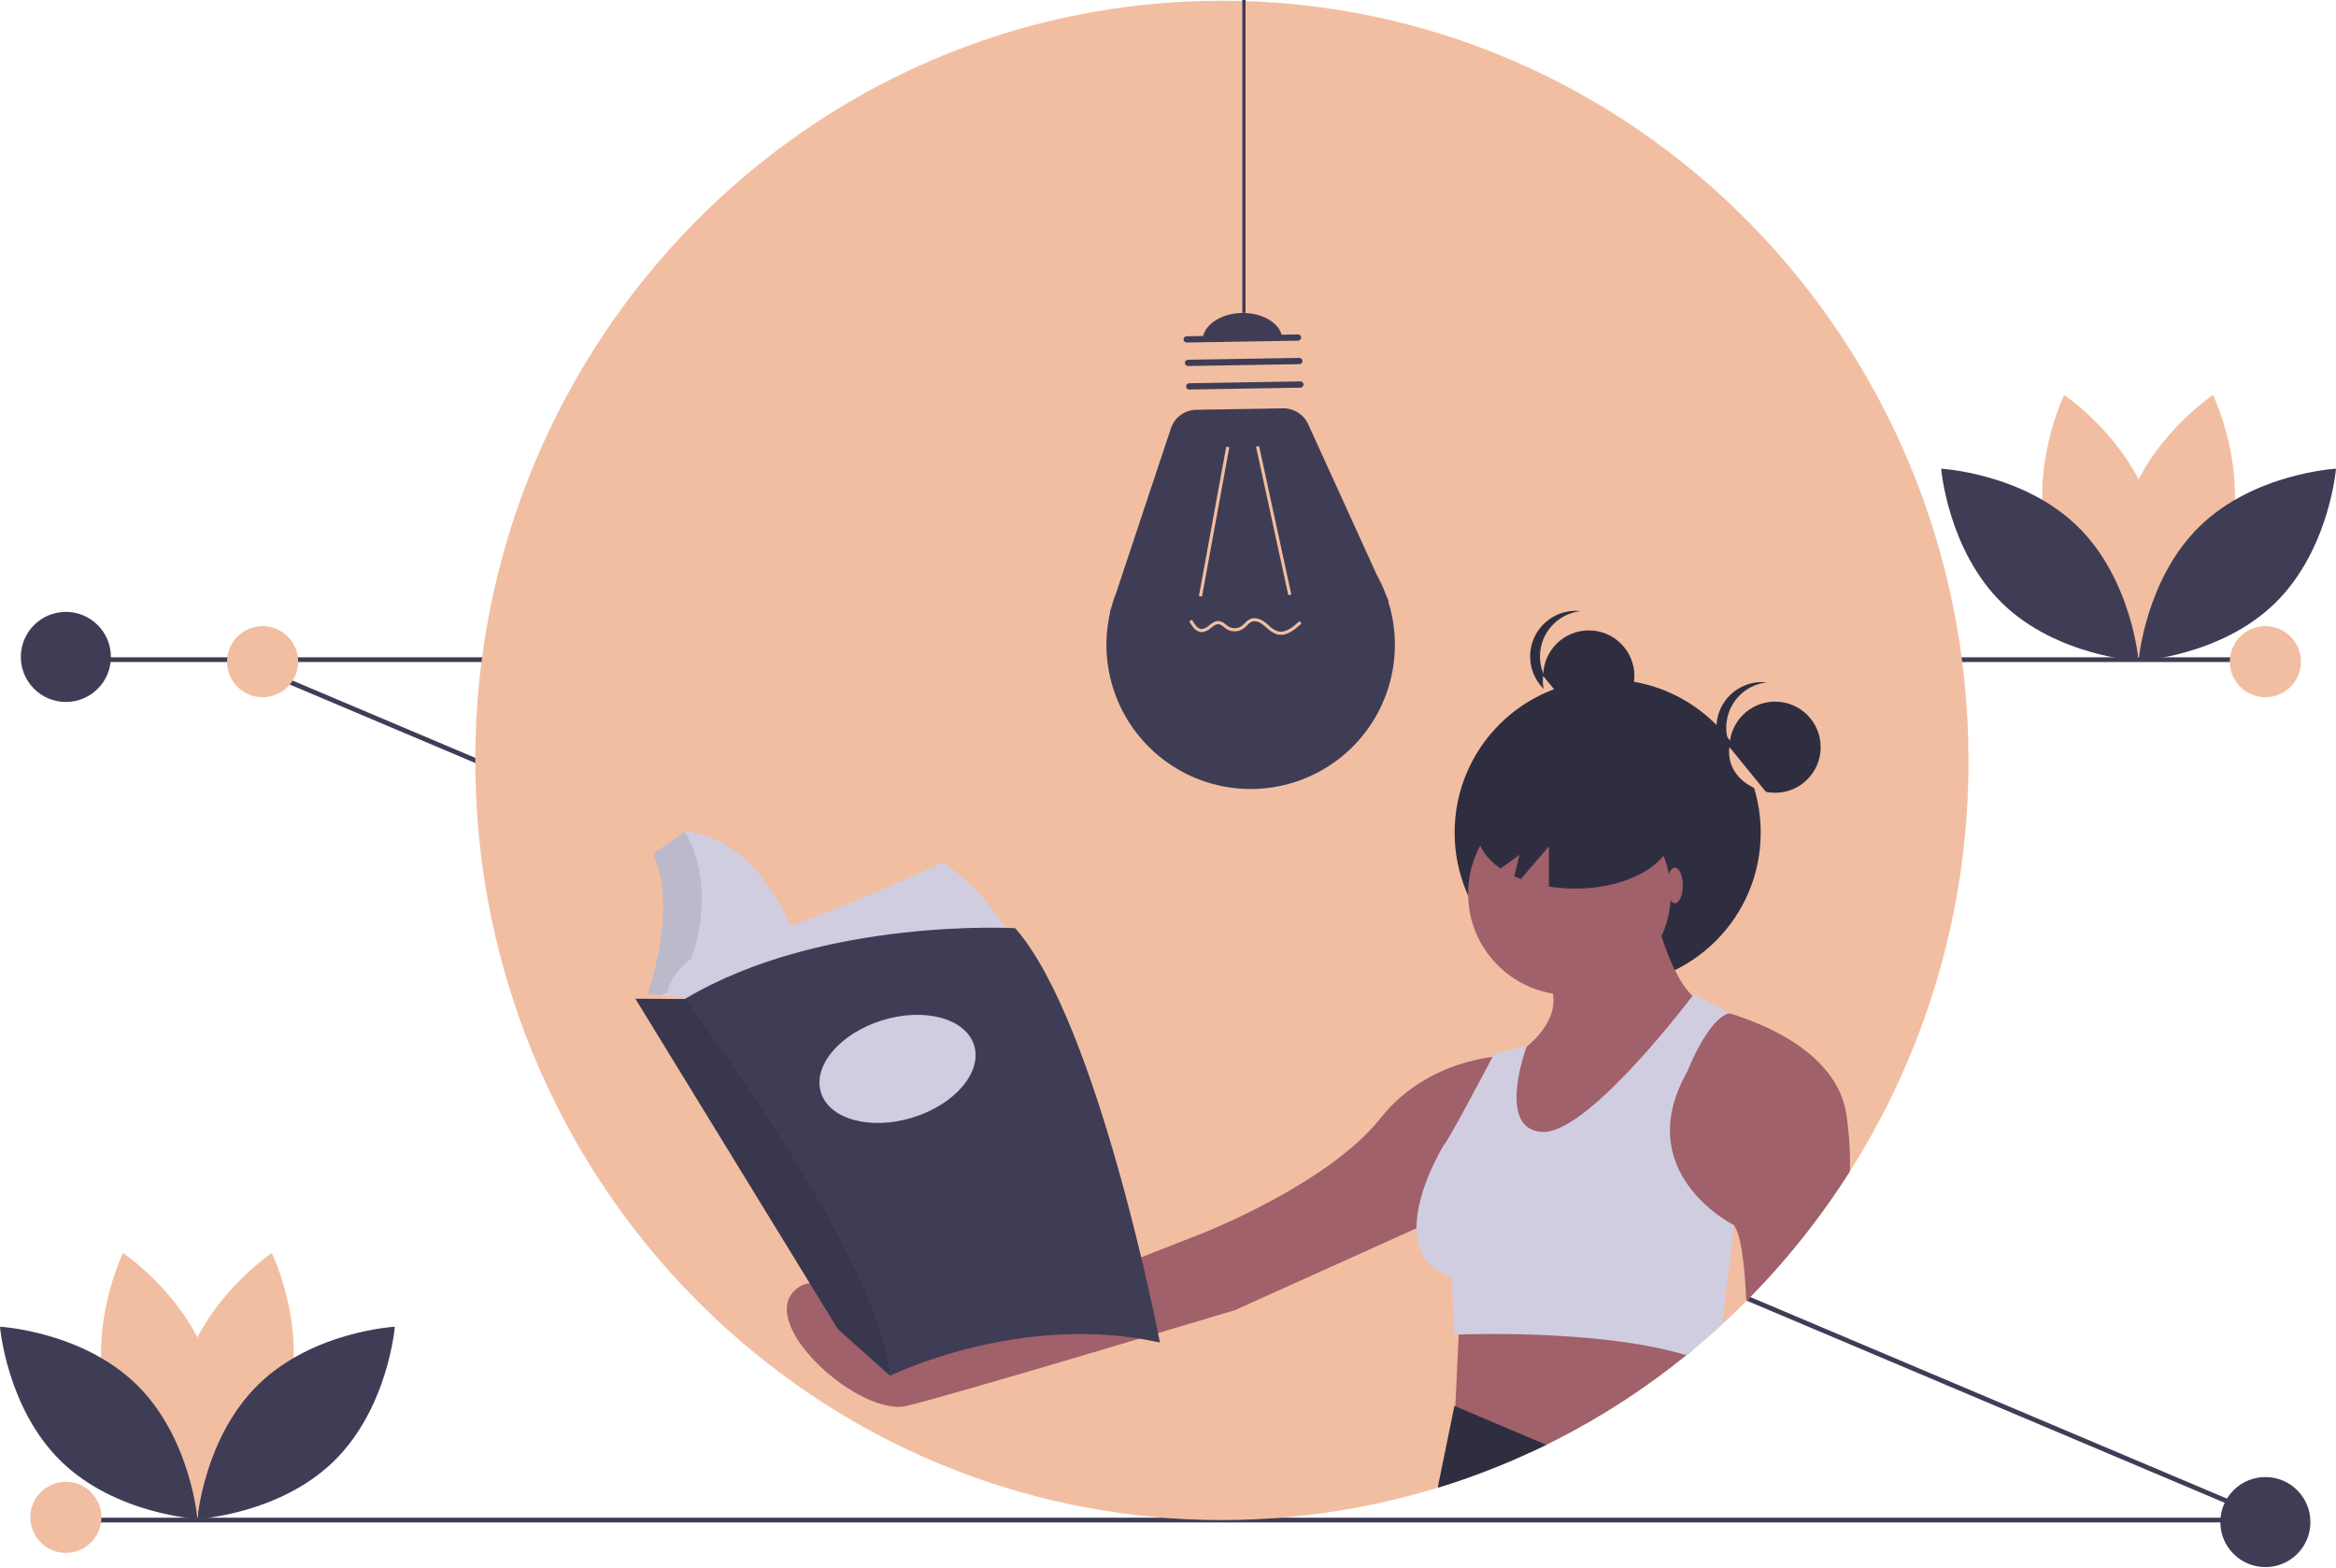
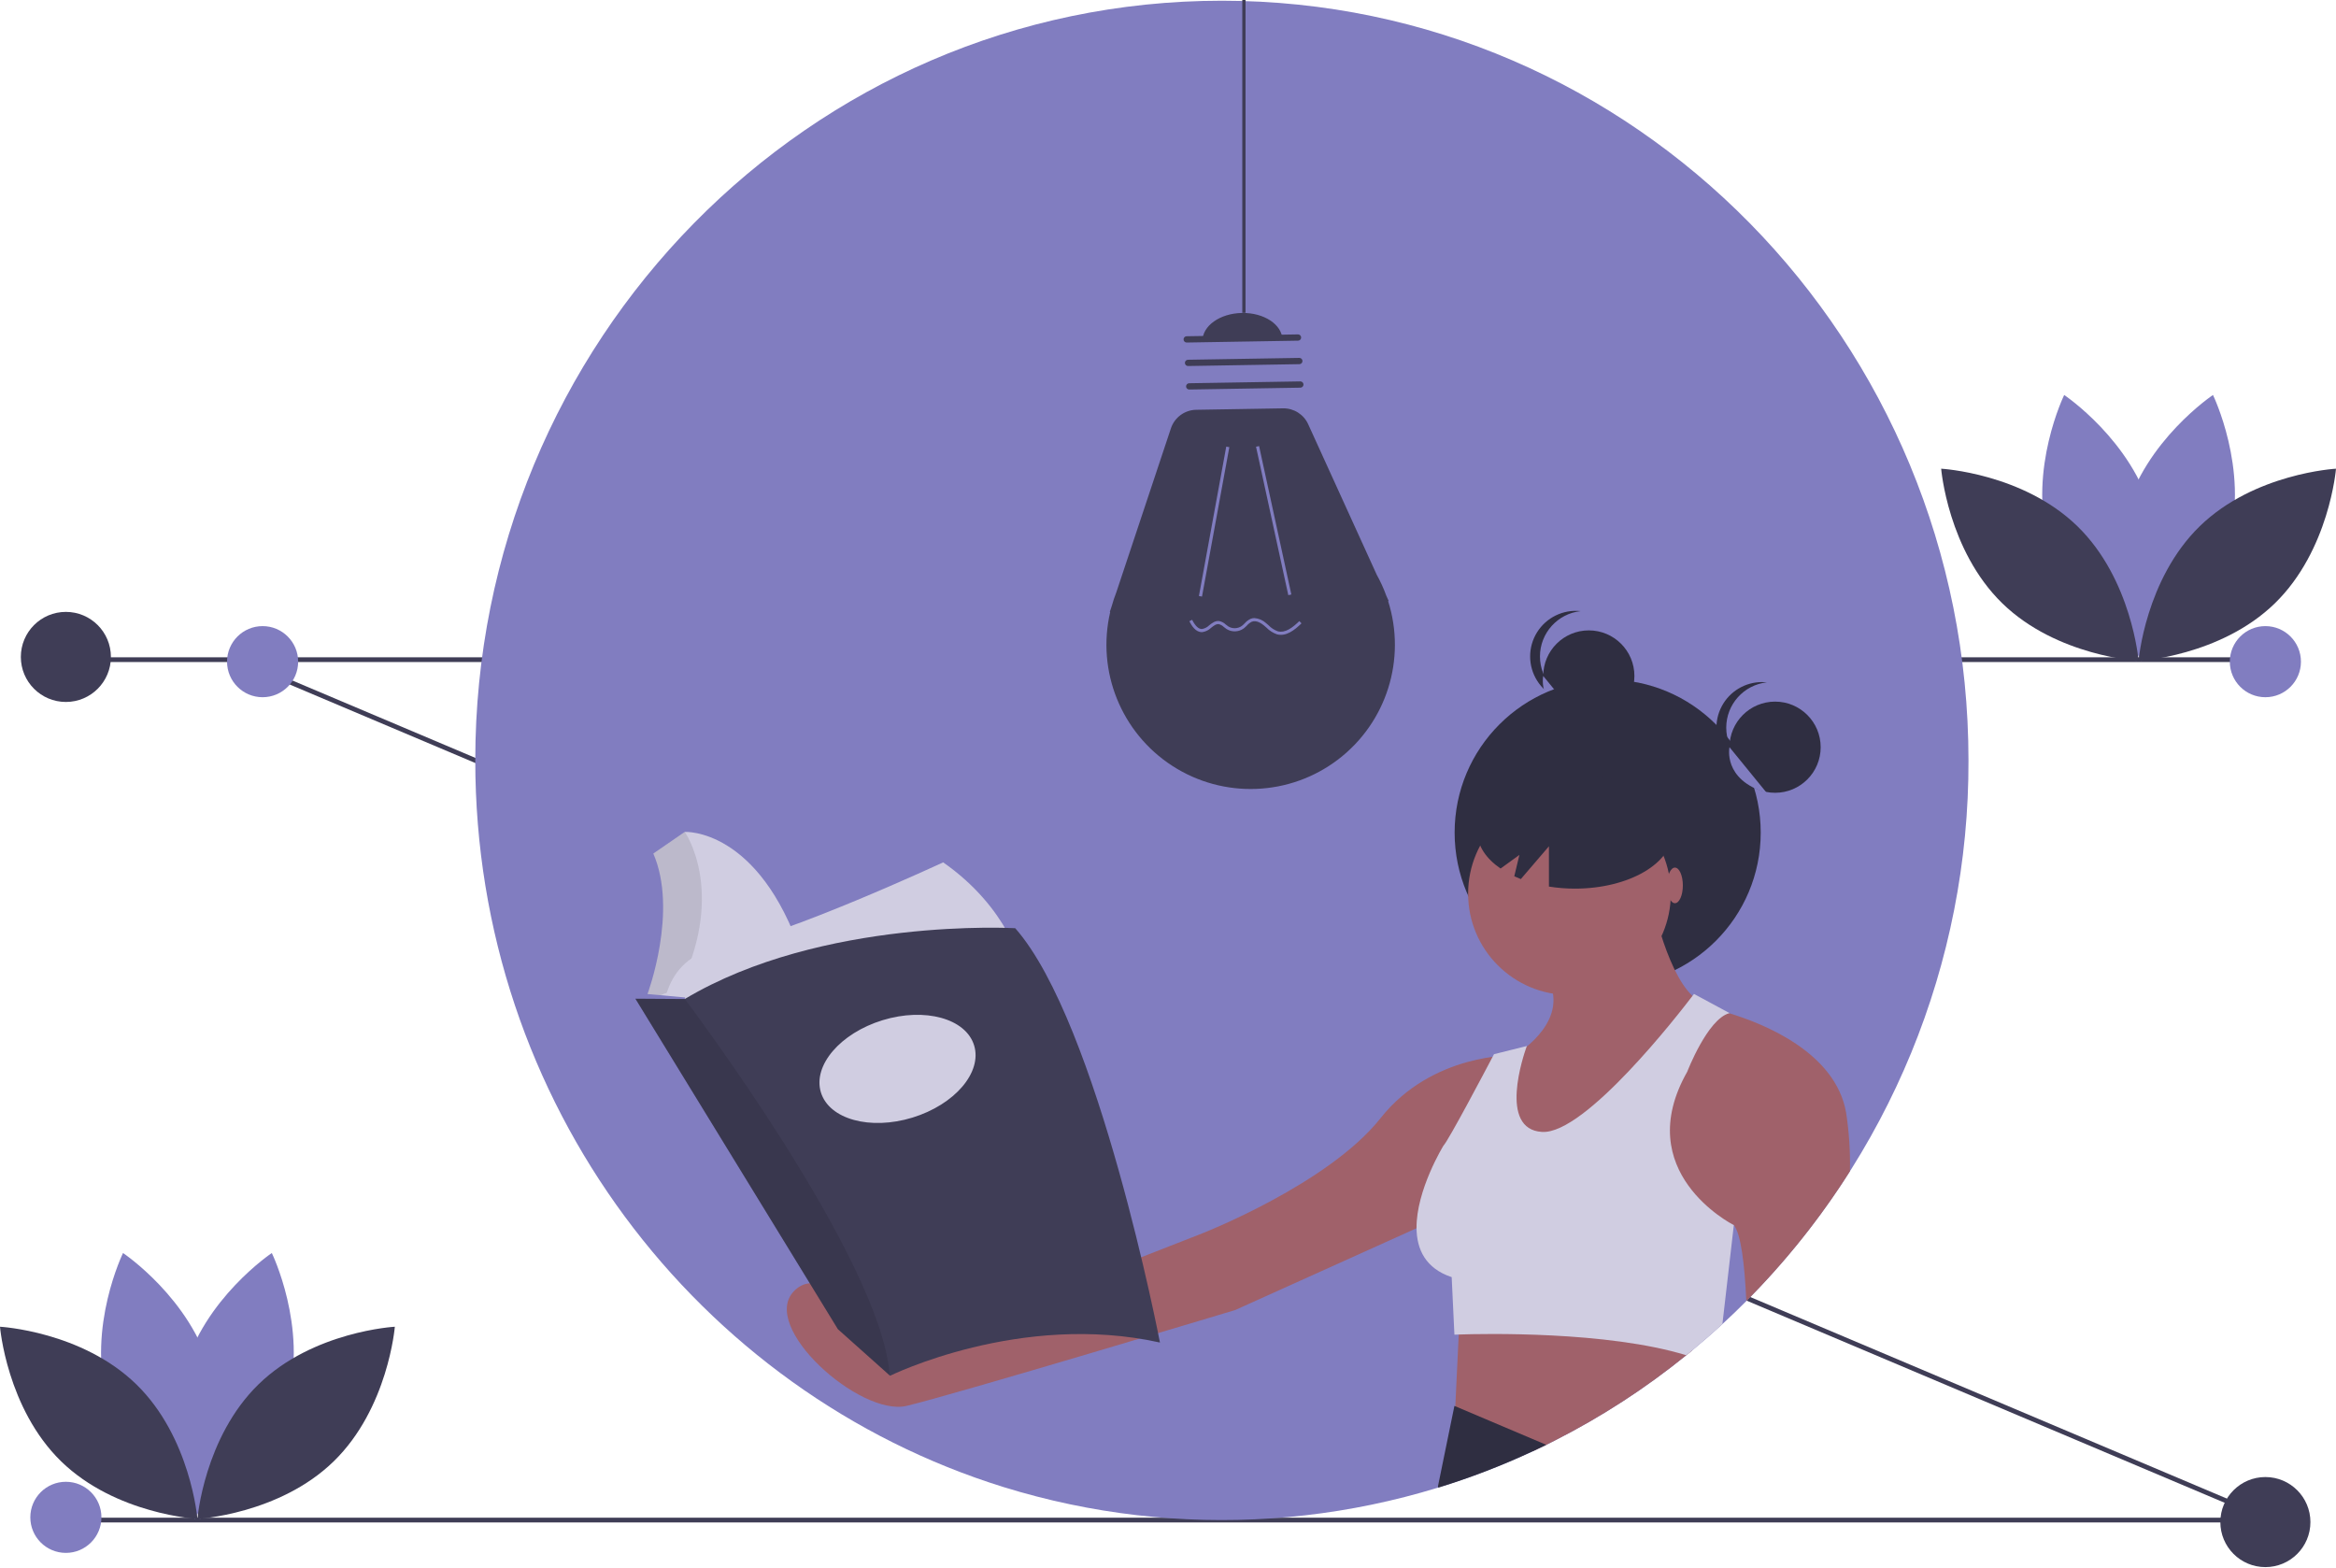
- <svg xmlns="http://www.w3.org/2000/svg" id="a0f4c522-d0e8-404b-95f8-59a6be9d5f61" data-name="Layer 1" width="985.587" height="661.152" viewBox="0 0 985.587 661.152">
+ <svg xmlns="http://www.w3.org/2000/svg" data-name="Layer 1" width="985.587" height="661.152" viewBox="0 0 985.587 661.152">
  <rect x="27.525" y="640.305" width="929" height="2" fill="#3f3d56" />
  <rect x="634.231" y="123.652" width="2" height="929" transform="translate(-261.0931 815.3039) rotate(-67.07803)" fill="#3f3d56" />
  <rect x="27.525" y="277.305" width="929" height="2" fill="#3f3d56" />
-   <path d="M937.731,449.652a322.068,322.068,0,0,1-93.73,228.11q-4.935,4.965-10.09,9.7-6.21,5.73-12.74,11.11c-.83.69-1.66,1.37-2.5,2.04a313.731,313.731,0,0,1-55.56,36.03c-1.17.59-2.34,1.18-3.52,1.76-1.87.92-3.76,1.82-5.65,2.7a311.18,311.18,0,0,1-223.25,15.15c-129.07-40.06-222.96-162.17-222.96-306.6,0-177.01,141.03-320.5,315-320.5S937.731,272.642,937.731,449.652Z" transform="translate(-107.2066 -128.8475)" fill="#f2bea1" />
+   <path d="M937.731,449.652a322.068,322.068,0,0,1-93.73,228.11q-4.935,4.965-10.09,9.7-6.21,5.73-12.74,11.11c-.83.69-1.66,1.37-2.5,2.04a313.731,313.731,0,0,1-55.56,36.03c-1.17.59-2.34,1.18-3.52,1.76-1.87.92-3.76,1.82-5.65,2.7a311.18,311.18,0,0,1-223.25,15.15c-129.07-40.06-222.96-162.17-222.96-306.6,0-177.01,141.03-320.5,315-320.5S937.731,272.642,937.731,449.652Z" transform="translate(-107.2066 -128.8475)" fill="#817dc0" />
  <path d="M692.866,382.419l.25-.01-.987-2.166a60.492,60.492,0,0,0-4.049-8.891L659.145,307.822a11.443,11.443,0,0,0-10.604-6.698l-36.644.61a11.443,11.443,0,0,0-10.666,7.826l-23.036,69.188a60.396,60.396,0,0,0-1.971,5.918l-.782,2.349.184-.007a60.852,60.852,0,1,0,117.24-4.589Z" transform="translate(-107.2066 -128.8475)" fill="#3f3d56" />
-   <rect x="587.42" y="348.245" width="64.08" height="1.323" transform="translate(57.5742 766.6238) rotate(-79.63351)" fill="#f2bea1" />
-   <rect x="643.929" y="316.448" width="1.323" height="64.08" transform="translate(-166.5223 16.03118) rotate(-12.26435)" fill="#f2bea1" />
+   <rect x="587.42" y="348.245" width="64.08" height="1.323" transform="translate(57.5742 766.6238) rotate(-79.63351)" fill="#817dc0" />
+   <rect x="643.929" y="316.448" width="1.323" height="64.08" transform="translate(-166.5223 16.03118) rotate(-12.26435)" fill="#817dc0" />
  <path d="M607.904,270.709l46.955-.782a1.323,1.323,0,0,1,.044,2.645l-46.955.782a1.323,1.323,0,1,1-.044-2.645Z" transform="translate(-107.2066 -128.8475)" fill="#3f3d56" />
  <path d="M608.4,280.624l46.955-.782a1.323,1.323,0,1,1,.044,2.645l-46.955.782a1.323,1.323,0,0,1-.044-2.645Z" transform="translate(-107.2066 -128.8475)" fill="#3f3d56" />
  <path d="M608.896,290.538l46.955-.782a1.323,1.323,0,0,1,.044,2.645l-46.955.782a1.323,1.323,0,0,1-.044-2.645Z" transform="translate(-107.2066 -128.8475)" fill="#3f3d56" />
  <path d="M631.224,260.884c-9.314.155-16.778,5.472-16.671,11.875l33.728-.562C648.175,265.793,640.538,260.728,631.224,260.884Z" transform="translate(-107.2066 -128.8475)" fill="#3f3d56" />
-   <path d="M636.414,389.614a8.149,8.149,0,0,1,4.946,2.113c.348.289.691.592,1.035.896a10.33,10.33,0,0,0,3.897,2.55c3.232.882,6.422-1.674,9.115-4.29l.922.948c-2.961,2.877-6.509,5.675-10.386,4.618a11.464,11.464,0,0,1-4.425-2.835c-.333-.295-.666-.589-1.004-.869-1.105-.917-3.24-2.343-5.138-1.603a6.442,6.442,0,0,0-2.06,1.589,12.313,12.313,0,0,1-1.429,1.287,6.478,6.478,0,0,1-7.179.214,12.796,12.796,0,0,1-1.124-.842,4.688,4.688,0,0,0-2.124-1.209c-1.124-.158-2.146.645-3.228,1.493a6.84,6.84,0,0,1-3.743,1.86c-.048.002-.096.004-.144.005-2.636.044-4.308-2.593-5.342-4.597l1.176-.606c1.405,2.725,2.76,3.967,4.24,3.877a5.816,5.816,0,0,0,2.996-1.579c1.252-.982,2.548-1.998,4.227-1.763a5.721,5.721,0,0,1,2.774,1.491,11.655,11.655,0,0,0,1.006.757,5.198,5.198,0,0,0,5.685-.169,11.166,11.166,0,0,0,1.273-1.153,7.515,7.515,0,0,1,2.514-1.886A4.349,4.349,0,0,1,636.414,389.614Z" transform="translate(-107.2066 -128.8475)" fill="#f2bea1" />
+   <path d="M636.414,389.614a8.149,8.149,0,0,1,4.946,2.113c.348.289.691.592,1.035.896a10.33,10.33,0,0,0,3.897,2.55c3.232.882,6.422-1.674,9.115-4.29l.922.948c-2.961,2.877-6.509,5.675-10.386,4.618a11.464,11.464,0,0,1-4.425-2.835c-.333-.295-.666-.589-1.004-.869-1.105-.917-3.24-2.343-5.138-1.603a6.442,6.442,0,0,0-2.06,1.589,12.313,12.313,0,0,1-1.429,1.287,6.478,6.478,0,0,1-7.179.214,12.796,12.796,0,0,1-1.124-.842,4.688,4.688,0,0,0-2.124-1.209c-1.124-.158-2.146.645-3.228,1.493a6.84,6.84,0,0,1-3.743,1.86c-.048.002-.096.004-.144.005-2.636.044-4.308-2.593-5.342-4.597l1.176-.606c1.405,2.725,2.76,3.967,4.24,3.877a5.816,5.816,0,0,0,2.996-1.579c1.252-.982,2.548-1.998,4.227-1.763a5.721,5.721,0,0,1,2.774,1.491,11.655,11.655,0,0,0,1.006.757,5.198,5.198,0,0,0,5.685-.169,11.166,11.166,0,0,0,1.273-1.153,7.515,7.515,0,0,1,2.514-1.886A4.349,4.349,0,0,1,636.414,389.614Z" transform="translate(-107.2066 -128.8475)" fill="#817dc0" />
  <rect x="524.134" width="1.375" height="131.982" fill="#3f3d56" />
-   <path d="M1047.627,357.518c-8.382,30.986-37.093,50.176-37.093,50.176s-15.121-31.047-6.738-62.033,37.093-50.176,37.093-50.176S1056.009,326.532,1047.627,357.518Z" transform="translate(-107.2066 -128.8475)" fill="#f2bea1" />
-   <path d="M971.373,357.518c8.382,30.986,37.093,50.176,37.093,50.176s15.121-31.047,6.738-62.033-37.093-50.176-37.093-50.176S962.991,326.532,971.373,357.518Z" transform="translate(-107.2066 -128.8475)" fill="#f2bea1" />
+   <path d="M1047.627,357.518c-8.382,30.986-37.093,50.176-37.093,50.176s-15.121-31.047-6.738-62.033,37.093-50.176,37.093-50.176S1056.009,326.532,1047.627,357.518Z" transform="translate(-107.2066 -128.8475)" fill="#817dc0" />
+   <path d="M971.373,357.518c8.382,30.986,37.093,50.176,37.093,50.176s15.121-31.047,6.738-62.033-37.093-50.176-37.093-50.176S962.991,326.532,971.373,357.518Z" transform="translate(-107.2066 -128.8475)" fill="#817dc0" />
  <path d="M983.69,350.859C1006.691,373.249,1009.5,407.668,1009.5,407.668s-34.482-1.883-57.483-24.273-25.81-56.81-25.81-56.81S960.689,328.468,983.69,350.859Z" transform="translate(-107.2066 -128.8475)" fill="#3f3d56" />
  <path d="M1035.31,350.859C1012.309,373.249,1009.5,407.668,1009.5,407.668s34.482-1.883,57.483-24.273,25.81-56.81,25.81-56.81S1058.311,328.468,1035.31,350.859Z" transform="translate(-107.2066 -128.8475)" fill="#3f3d56" />
-   <path d="M228.627,719.518c-8.382,30.986-37.093,50.176-37.093,50.176s-15.121-31.047-6.738-62.033,37.093-50.176,37.093-50.176S237.009,688.532,228.627,719.518Z" transform="translate(-107.2066 -128.8475)" fill="#f2bea1" />
-   <path d="M152.373,719.518c8.382,30.986,37.093,50.176,37.093,50.176s15.121-31.047,6.738-62.033-37.093-50.176-37.093-50.176S143.991,688.532,152.373,719.518Z" transform="translate(-107.2066 -128.8475)" fill="#f2bea1" />
+   <path d="M228.627,719.518c-8.382,30.986-37.093,50.176-37.093,50.176s-15.121-31.047-6.738-62.033,37.093-50.176,37.093-50.176S237.009,688.532,228.627,719.518Z" transform="translate(-107.2066 -128.8475)" fill="#817dc0" />
+   <path d="M152.373,719.518c8.382,30.986,37.093,50.176,37.093,50.176s15.121-31.047,6.738-62.033-37.093-50.176-37.093-50.176S143.991,688.532,152.373,719.518Z" transform="translate(-107.2066 -128.8475)" fill="#817dc0" />
  <path d="M164.69,712.859C187.691,735.249,190.5,769.668,190.5,769.668s-34.482-1.883-57.483-24.273-25.81-56.81-25.81-56.81S141.689,690.468,164.69,712.859Z" transform="translate(-107.2066 -128.8475)" fill="#3f3d56" />
  <path d="M216.31,712.859C193.309,735.249,190.5,769.668,190.5,769.668s34.482-1.883,57.483-24.273,25.81-56.81,25.81-56.81S239.311,690.468,216.31,712.859Z" transform="translate(-107.2066 -128.8475)" fill="#3f3d56" />
  <circle cx="670.342" cy="285.189" r="19.234" fill="#2f2e41" />
  <path d="M756.94,405.793A19.234,19.234,0,0,1,774.114,386.672a19.234,19.234,0,1,0,0,38.241A19.234,19.234,0,0,1,756.94,405.793Z" transform="translate(-107.2066 -128.8475)" fill="#2f2e41" />
-   <path d="M758.314,414.036s-2.987,13.739,15.68,19.234Z" transform="translate(-107.2066 -128.8475)" fill="#f2bea1" />
+   <path d="M758.314,414.036s-2.987,13.739,15.68,19.234Z" transform="translate(-107.2066 -128.8475)" fill="#817dc0" />
  <circle cx="678.297" cy="351.265" r="64.573" fill="#2f2e41" />
  <path d="M821.171,698.572c-.83.69-1.66,1.37-2.5,2.04a313.731,313.731,0,0,1-55.56,36.03c-1.17.59-2.34,1.18-3.52,1.76-1.87.92-3.76,1.82-5.65,2.7l-33.1-11.03.38-7.93v-.03l1.44-30.24.49-10.34Z" transform="translate(-107.2066 -128.8475)" fill="#a0616a" />
  <path d="M759.591,738.402c-1.87.92-3.76,1.82-5.65,2.7a306.938,306.938,0,0,1-39.91,15.37,2.224,2.224,0,0,1-.12-.62l6.93-33.87.38.16Z" transform="translate(-107.2066 -128.8475)" fill="#2f2e41" />
  <circle cx="662.178" cy="377.012" r="42.762" fill="#a0616a" />
  <path d="M804.057,508.171s6.934,34.672,19.647,42.762l-70.499,83.212-26.582-25.426,19.647-34.672s21.959-12.713,15.024-30.049Z" transform="translate(-107.2066 -128.8475)" fill="#a0616a" />
  <path d="M887.721,623.002a320.875,320.875,0,0,1-43.72,54.76c-.71-15.5-2.25-28.28-5.27-32.06a.031.031,0,0,1-.02-.01l-36.97-11.55s8.09-76.28,27.74-79.74c0,0,2.85.58,7.28,1.92,14.28,4.3,44.94,16.42,49.35,41.99A141.926,141.926,0,0,1,887.721,623.002Z" transform="translate(-107.2066 -128.8475)" fill="#a0616a" />
  <path d="M746.271,574.047s-34.672-1.156-56.63,26.582-75.122,48.54-75.122,48.54L481.61,701.177s-24.27-42.762-39.295-27.737,27.737,53.163,47.385,48.54,138.687-40.45,138.687-40.45l94.769-42.762Z" transform="translate(-107.2066 -128.8475)" fill="#a0616a" />
  <path d="M838.731,645.702l-4.82,41.76q-6.21,5.73-12.74,11.11c-.83.69-1.66,1.37-2.5,2.04-33.37-10.23-85.66-9.09-96.01-8.74-1.18.03-1.82.06-1.82.06l-1.15-24.27c-11.09-3.69-14.73-11.76-14.83-20.64-.17-16.1,11.36-34.84,11.36-34.84,2.07-2.07,17.54-31.4,20.74-37.48.37-.71.58-1.1.58-1.1l13.87-3.46s-.04.11-.12.31c-1.24,3.47-12.02,34.86,6.54,35.95,18.26,1.08,57.98-50.2,63.45-57.39.41-.54.63-.83.63-.83l15.03,8.09c-.06.02-.12.03-.18.05-9.18,2.55-17.68,24.66-17.68,24.66-23.97,42.24,18.58,64.18,19.63,64.71A.031.031,0,0,0,838.731,645.702Z" transform="translate(-107.2066 -128.8475)" fill="#d0cde1" />
  <path d="M771.708,455.666c-22.763,0-41.217,10.764-41.217,24.043,0,5.941,3.709,11.371,9.832,15.566l7.935-5.749-2.158,9.007c.895.415,1.81.817,2.763,1.188l11.854-13.829v16.989a69.192,69.192,0,0,0,10.991.871c22.763,0,41.217-10.764,41.217-24.043S794.471,455.666,771.708,455.666Z" transform="translate(-107.2066 -128.8475)" fill="#2f2e41" />
  <circle cx="748.931" cy="315.238" r="19.234" fill="#2f2e41" />
  <path d="M835.53,435.842a19.234,19.234,0,0,1,17.174-19.121,19.429,19.429,0,0,0-2.061-.114,19.234,19.234,0,1,0,2.061,38.355A19.234,19.234,0,0,1,835.53,435.842Z" transform="translate(-107.2066 -128.8475)" fill="#2f2e41" />
-   <path d="M836.903,444.085s-2.987,13.739,15.68,19.234Z" transform="translate(-107.2066 -128.8475)" fill="#f2bea1" />
+   <path d="M836.903,444.085s-2.987,13.739,15.68,19.234Z" transform="translate(-107.2066 -128.8475)" fill="#817dc0" />
  <ellipse cx="706.674" cy="373.545" rx="3.339" ry="7.512" fill="#a0616a" />
  <path d="M445.388,531.454l-50.677,12.278-.165.039-5.509,4.987-1.586,1.434-3.399-.616-6.017-1.088,4.193-14.152.786-26.994-2.883-16.511,15.986-11.007S427.305,477.991,445.388,531.454Z" transform="translate(-107.2066 -128.8475)" fill="#d0cde1" />
  <path d="M394.711,543.732c-.687,1.465.752.498-.034,2.005l-7.338,2.359-3.286,1.481-6.017-1.088,4.193-14.152.786-26.994-2.883-16.511,15.986-11.007S413.276,504.125,394.711,543.732Z" transform="translate(-107.2066 -128.8475)" opacity="0.1" />
  <path d="M505.141,492.667s-66.567,30.925-93.56,35.642-24.635,31.711-24.635,31.711L538.162,536.433S532.921,512.061,505.141,492.667Z" transform="translate(-107.2066 -128.8475)" fill="#d0cde1" />
-   <path d="M376.725,487.426s11.531,28.042-1.31,62.898l14.938,6.814,5.766-6.814.131-.655-15.855-1.441s13.104-35.118,2.359-59.491C382.752,488.736,380.394,483.495,376.725,487.426Z" transform="translate(-107.2066 -128.8475)" fill="#f2bea1" />
+   <path d="M376.725,487.426s11.531,28.042-1.31,62.898l14.938,6.814,5.766-6.814.131-.655-15.855-1.441s13.104-35.118,2.359-59.491C382.752,488.736,380.394,483.495,376.725,487.426Z" transform="translate(-107.2066 -128.8475)" fill="#817dc0" />
  <path d="M596.604,695.25C537.638,682.146,482.733,709.271,482.733,709.271l-.149-.134-21.865-19.522-85.436-139.423,20.835.131c57.918-34.594,139.423-29.876,139.423-29.876C570.659,560.282,596.604,695.25,596.604,695.25Z" transform="translate(-107.2066 -128.8475)" fill="#3f3d56" />
  <path d="M482.584,709.137l-21.865-19.522-85.436-139.423,20.835.131S479.159,659.999,482.584,709.137Z" transform="translate(-107.2066 -128.8475)" opacity="0.1" />
  <ellipse cx="485.878" cy="579.807" rx="33.807" ry="21.49" transform="translate(-255.8681 39.11836) rotate(-17.05185)" fill="#d0cde1" />
  <circle cx="27.793" cy="277.152" r="19" fill="#3f3d56" />
  <circle cx="955.793" cy="642.152" r="19" fill="#3f3d56" />
-   <circle cx="110.793" cy="279.152" r="15" fill="#f2bea1" />
-   <circle cx="955.793" cy="279.152" r="15" fill="#f2bea1" />
-   <circle cx="27.793" cy="640.152" r="15" fill="#f2bea1" />
+   <circle cx="110.793" cy="279.152" r="15" fill="#817dc0" />
+   <circle cx="955.793" cy="279.152" r="15" fill="#817dc0" />
+   <circle cx="27.793" cy="640.152" r="15" fill="#817dc0" />
</svg>
